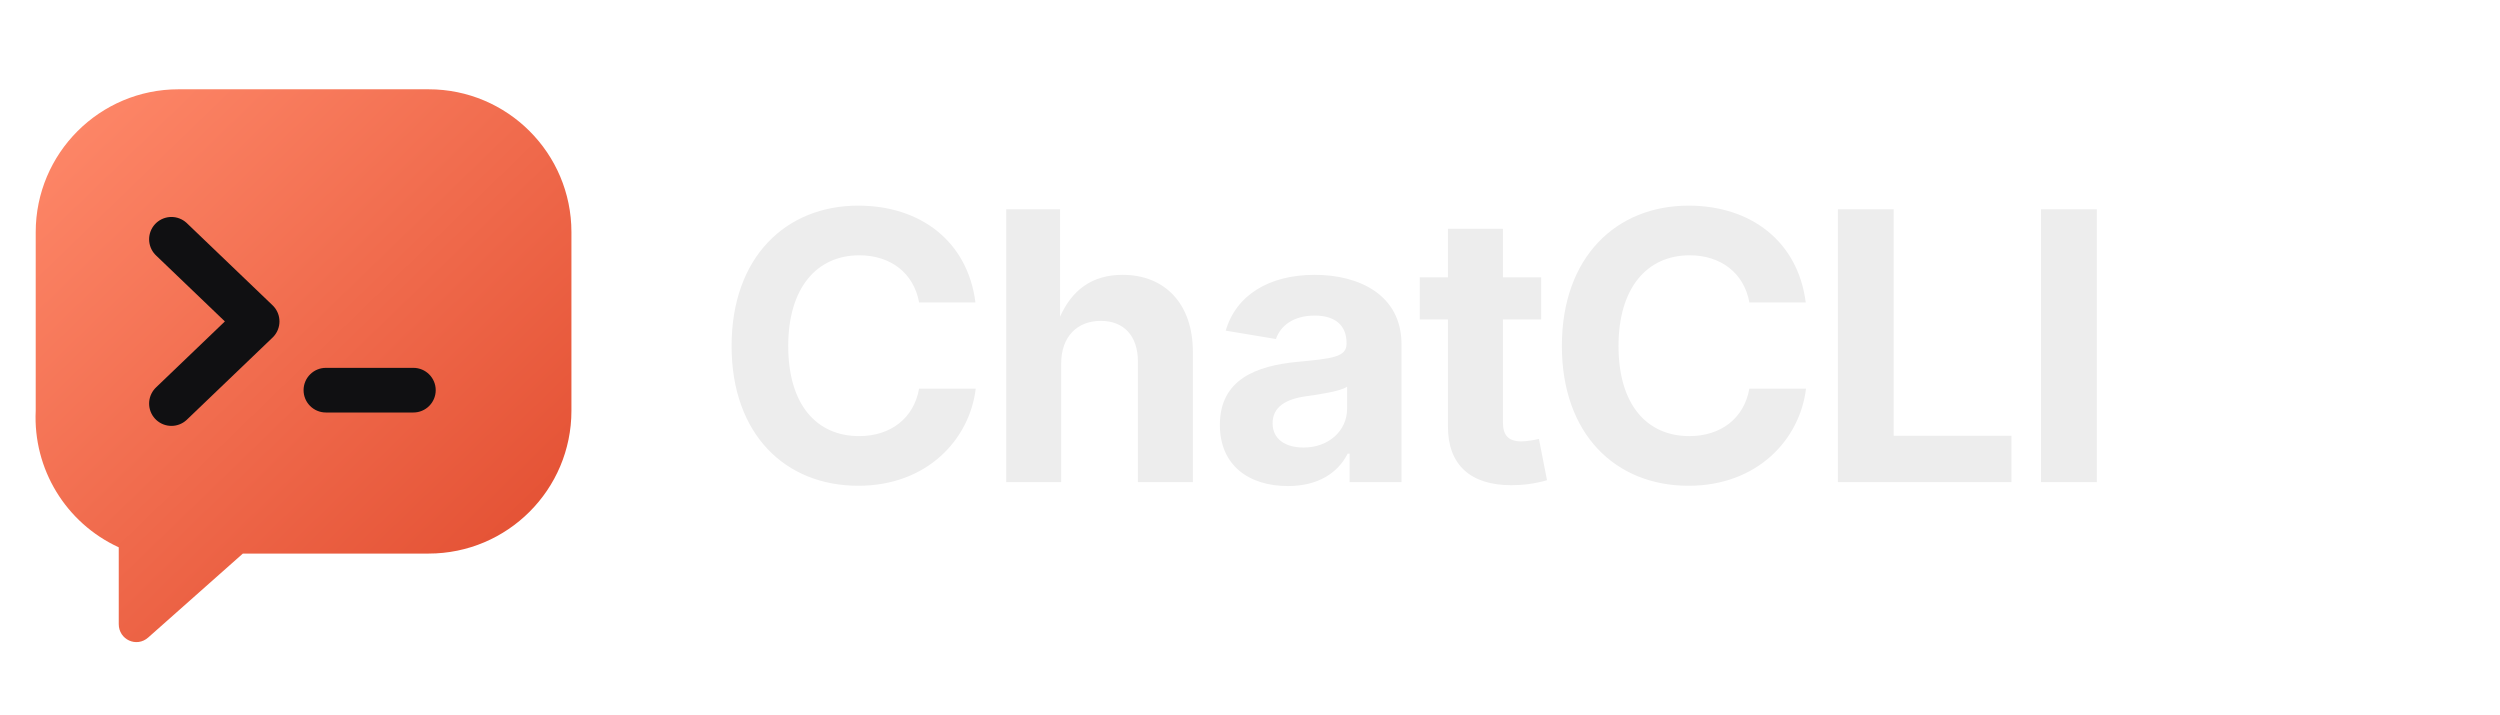
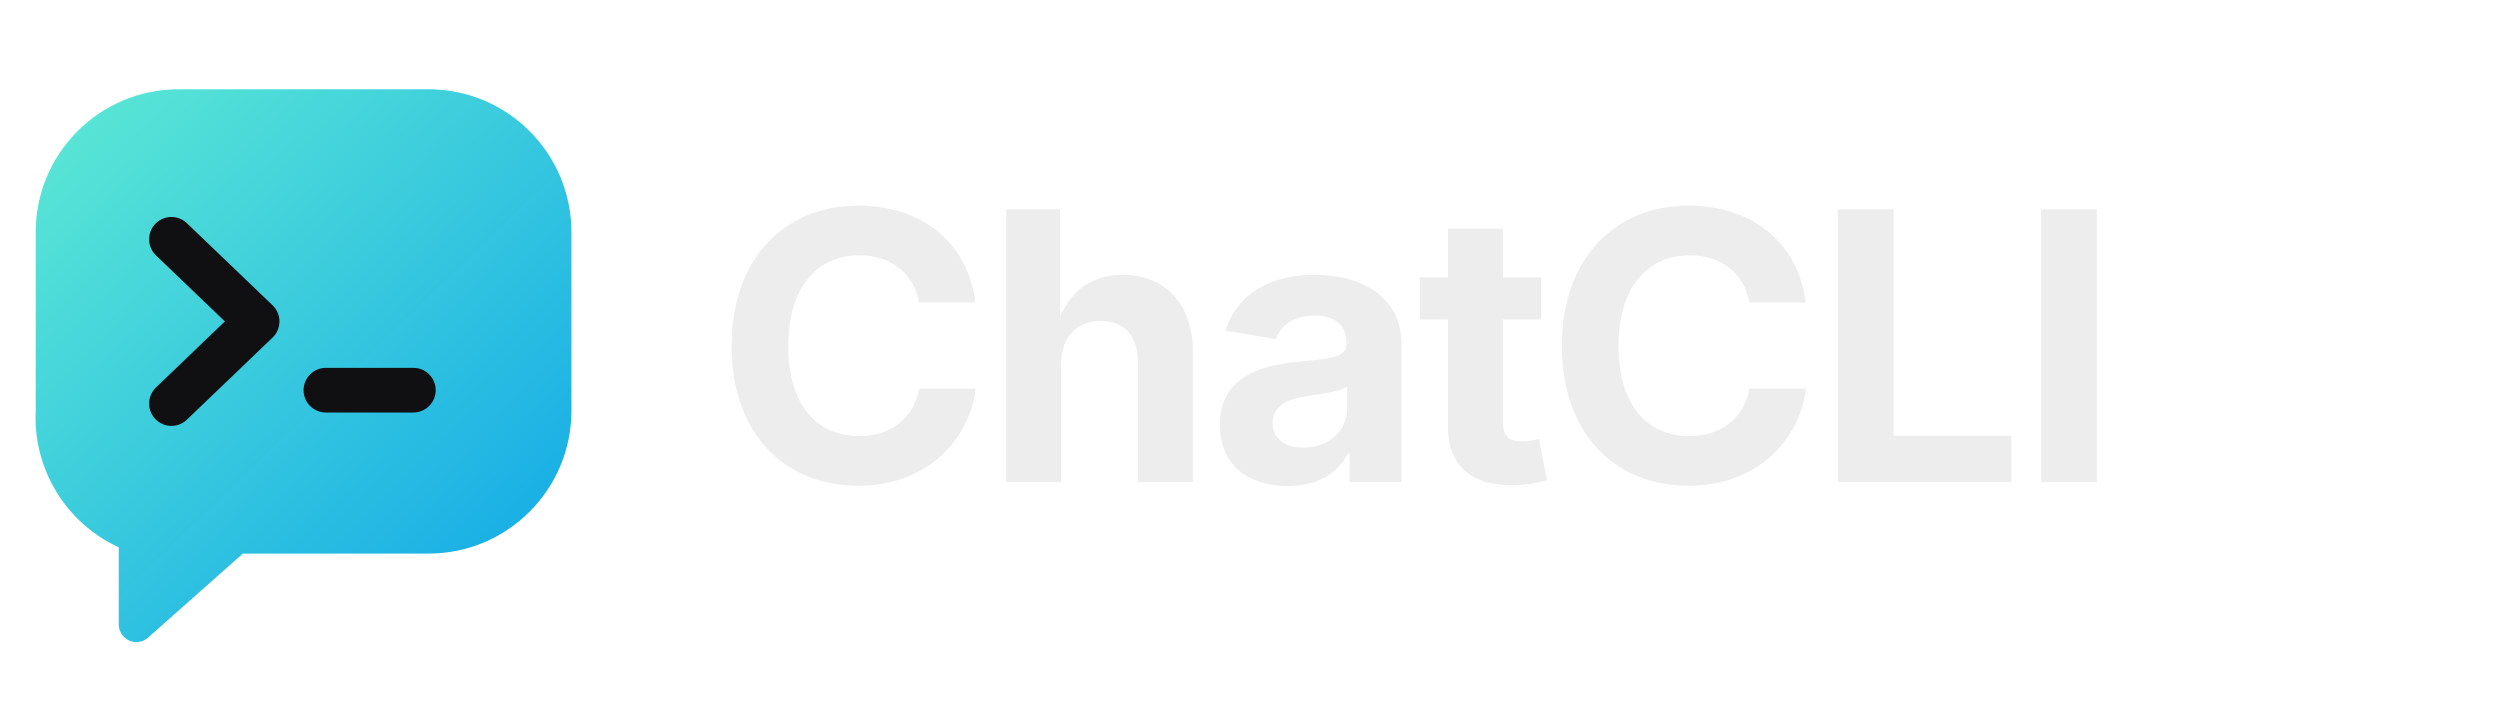
<svg xmlns="http://www.w3.org/2000/svg" viewBox="0 0 140 40" fill="none">
  <defs>
    <linearGradient id="cc-g" x1="2" y1="5" x2="32" y2="36" gradientUnits="userSpaceOnUse">
-       <stop stop-color="#FF8A6B" />
-       <stop offset="1" stop-color="#E0492C" />
+       <stop stop-color="#5EEAD4" />
+       <stop offset="1" stop-color="#0EA5E9" />
    </linearGradient>
  </defs>
  <path d="M10 5h14a8 8 0 0 1 8 8v10a8 8 0 0 1-8 8H13.6l-5.3 4.7c-.65.58-1.65.12-1.65-.75v-4.3A8 8 0 0 1 2 23V13a8 8 0 0 1 8-8z" fill="url(#cc-g)" />
  <path d="M9.6 13.4 14.4 18l-4.8 4.6" stroke="#101012" stroke-width="2.5" stroke-linecap="round" stroke-linejoin="round" />
  <rect x="17" y="20.6" width="7.4" height="2.5" rx="1.25" fill="#101012" />
  <text x="40" y="27" font-family="Geist, 'SF Pro Display', Inter, system-ui, -apple-system, 'Segoe UI', sans-serif" font-size="21" font-weight="650" letter-spacing="-0.5" fill="#EDEDED">ChatCLI</text>
</svg>
